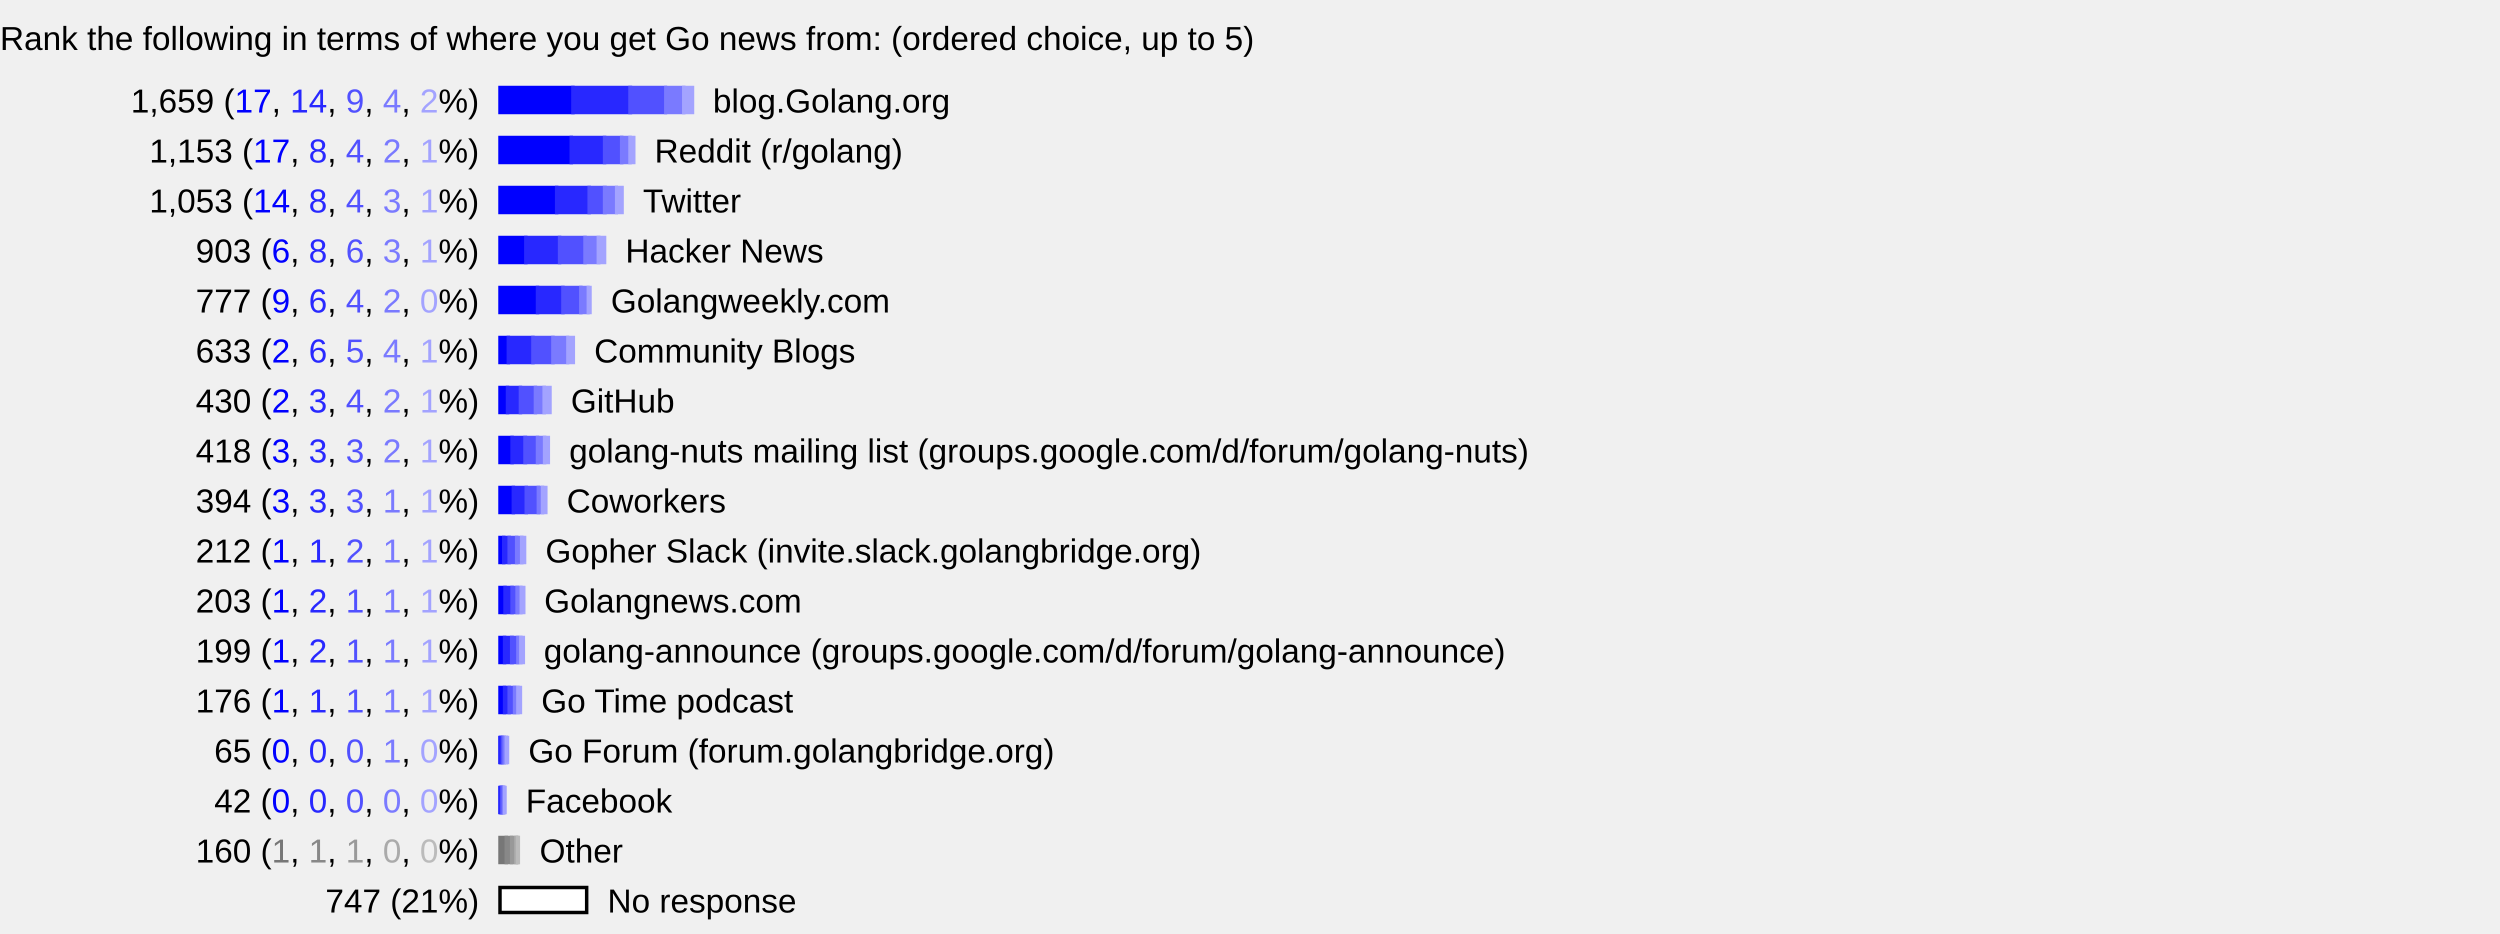
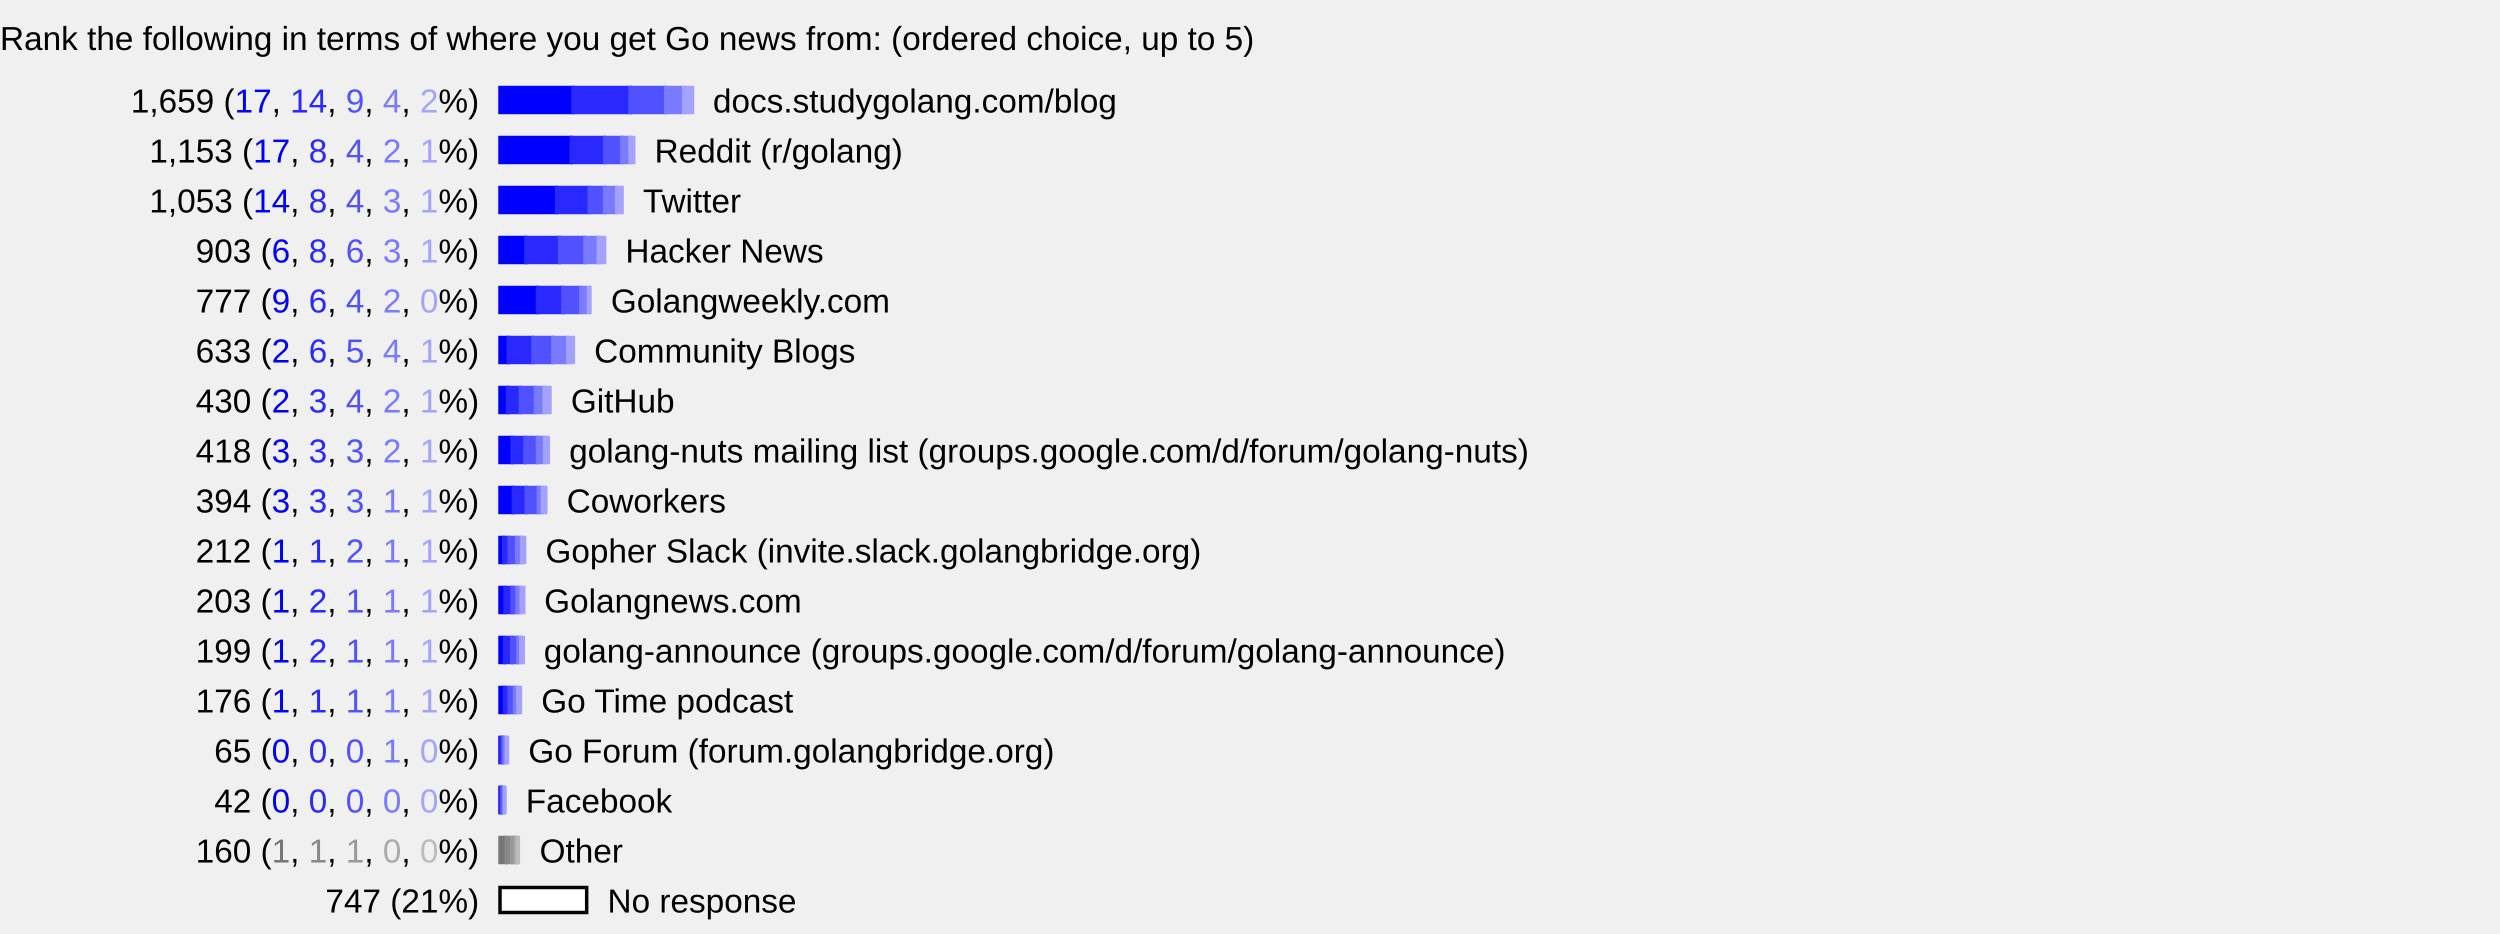
<svg xmlns="http://www.w3.org/2000/svg" width="60.00em" height="22.40em" version="1.1">
  <defs>
    <style type="text/css">
      svg {
        font-family: "Helvetica Neue", Arial, sans-serif; /* Helvetica on Mac aka sans-serif has broken U+2007 */
      }
      tspan.size {
        font-size: 0.80em;
      }
      tspan.head {
        font-weight: bold;
      }
      tspan.paren {
        font-weight: normal !important;
      }
    </style>
  </defs>
  <text x="0.00em" y="1.20em" class="head">
    <tspan class="size">Rank the following in terms of where you get Go news from: <tspan class="paren">(ordered choice, up to 5)</tspan>
    </tspan>
  </text>
  <rect x="12.00em" y="2.10em" width="1.75em" height="0.60em" stroke="#0000ff" fill="#0000ff" />
  <rect x="13.75em" y="2.10em" width="1.38em" height="0.60em" stroke="#2828ff" fill="#2828ff" />
  <rect x="15.12em" y="2.10em" width="0.85em" height="0.60em" stroke="#5151ff" fill="#5151ff" />
  <rect x="15.98em" y="2.10em" width="0.43em" height="0.60em" stroke="#7a7aff" fill="#7a7aff" />
  <rect x="16.41em" y="2.10em" width="0.21em" height="0.60em" stroke="#a3a3ff" fill="#a3a3ff" />
  <text x="11.50em" y="2.70em" text-anchor="end">
    <tspan class="size">1,659 (<tspan fill="#0000ff">17</tspan>, <tspan fill="#2828ff">14</tspan>, <tspan fill="#5151ff">9</tspan>, <tspan fill="#7a7aff">4</tspan>, <tspan fill="#a3a3ff">2</tspan>%)</tspan>
  </text>
  <text x="17.11em" y="2.70em">
-     <tspan class="size">blog.Golang.org</tspan>
+     <tspan class="size">docs.studygolang.com/blog</tspan>
  </text>
  <rect x="12.00em" y="3.30em" width="1.71em" height="0.60em" stroke="#0000ff" fill="#0000ff" />
  <rect x="13.71em" y="3.30em" width="0.80em" height="0.60em" stroke="#2828ff" fill="#2828ff" />
  <rect x="14.51em" y="3.30em" width="0.41em" height="0.60em" stroke="#5151ff" fill="#5151ff" />
  <rect x="14.92em" y="3.30em" width="0.20em" height="0.60em" stroke="#7a7aff" fill="#7a7aff" />
  <rect x="15.12em" y="3.30em" width="0.09em" height="0.60em" stroke="#a3a3ff" fill="#a3a3ff" />
  <text x="11.50em" y="3.90em" text-anchor="end">
    <tspan class="size">1,153 (<tspan fill="#0000ff">17</tspan>, <tspan fill="#2828ff">8</tspan>, <tspan fill="#5151ff">4</tspan>, <tspan fill="#7a7aff">2</tspan>, <tspan fill="#a3a3ff">1</tspan>%)</tspan>
  </text>
  <text x="15.71em" y="3.90em">
    <tspan class="size">Reddit (r/golang)</tspan>
  </text>
  <rect x="12.00em" y="4.50em" width="1.36em" height="0.60em" stroke="#0000ff" fill="#0000ff" />
  <rect x="13.36em" y="4.50em" width="0.78em" height="0.60em" stroke="#2828ff" fill="#2828ff" />
  <rect x="14.14em" y="4.50em" width="0.38em" height="0.60em" stroke="#5151ff" fill="#5151ff" />
  <rect x="14.51em" y="4.50em" width="0.28em" height="0.60em" stroke="#7a7aff" fill="#7a7aff" />
  <rect x="14.80em" y="4.50em" width="0.13em" height="0.60em" stroke="#a3a3ff" fill="#a3a3ff" />
  <text x="11.50em" y="5.10em" text-anchor="end">
    <tspan class="size">1,053 (<tspan fill="#0000ff">14</tspan>, <tspan fill="#2828ff">8</tspan>, <tspan fill="#5151ff">4</tspan>, <tspan fill="#7a7aff">3</tspan>, <tspan fill="#a3a3ff">1</tspan>%)</tspan>
  </text>
  <text x="15.43em" y="5.10em">
    <tspan class="size">Twitter</tspan>
  </text>
  <rect x="12.00em" y="5.70em" width="0.62em" height="0.60em" stroke="#0000ff" fill="#0000ff" />
  <rect x="12.62em" y="5.70em" width="0.81em" height="0.60em" stroke="#2828ff" fill="#2828ff" />
  <rect x="13.43em" y="5.70em" width="0.61em" height="0.60em" stroke="#5151ff" fill="#5151ff" />
  <rect x="14.04em" y="5.70em" width="0.33em" height="0.60em" stroke="#7a7aff" fill="#7a7aff" />
  <rect x="14.36em" y="5.70em" width="0.15em" height="0.60em" stroke="#a3a3ff" fill="#a3a3ff" />
  <text x="11.50em" y="6.30em" text-anchor="end">
    <tspan class="size">903 (<tspan fill="#0000ff">6</tspan>, <tspan fill="#2828ff">8</tspan>, <tspan fill="#5151ff">6</tspan>, <tspan fill="#7a7aff">3</tspan>, <tspan fill="#a3a3ff">1</tspan>%)</tspan>
  </text>
  <text x="15.01em" y="6.30em">
    <tspan class="size">Hacker News</tspan>
  </text>
  <rect x="12.00em" y="6.90em" width="0.90em" height="0.60em" stroke="#0000ff" fill="#0000ff" />
  <rect x="12.90em" y="6.90em" width="0.61em" height="0.60em" stroke="#2828ff" fill="#2828ff" />
  <rect x="13.51em" y="6.90em" width="0.43em" height="0.60em" stroke="#5151ff" fill="#5151ff" />
  <rect x="13.94em" y="6.90em" width="0.17em" height="0.60em" stroke="#7a7aff" fill="#7a7aff" />
  <rect x="14.12em" y="6.90em" width="0.04em" height="0.60em" stroke="#a3a3ff" fill="#a3a3ff" />
  <text x="11.50em" y="7.50em" text-anchor="end">
    <tspan class="size">777 (<tspan fill="#0000ff">9</tspan>, <tspan fill="#2828ff">6</tspan>, <tspan fill="#5151ff">4</tspan>, <tspan fill="#7a7aff">2</tspan>, <tspan fill="#a3a3ff">0</tspan>%)</tspan>
  </text>
  <text x="14.66em" y="7.50em">
    <tspan class="size">Golangweekly.com</tspan>
  </text>
  <rect x="12.00em" y="8.10em" width="0.20em" height="0.60em" stroke="#0000ff" fill="#0000ff" />
  <rect x="12.20em" y="8.10em" width="0.59em" height="0.60em" stroke="#2828ff" fill="#2828ff" />
  <rect x="12.79em" y="8.10em" width="0.48em" height="0.60em" stroke="#5151ff" fill="#5151ff" />
  <rect x="13.27em" y="8.10em" width="0.35em" height="0.60em" stroke="#7a7aff" fill="#7a7aff" />
  <rect x="13.63em" y="8.10em" width="0.13em" height="0.60em" stroke="#a3a3ff" fill="#a3a3ff" />
  <text x="11.50em" y="8.70em" text-anchor="end">
    <tspan class="size">633 (<tspan fill="#0000ff">2</tspan>, <tspan fill="#2828ff">6</tspan>, <tspan fill="#5151ff">5</tspan>, <tspan fill="#7a7aff">4</tspan>, <tspan fill="#a3a3ff">1</tspan>%)</tspan>
  </text>
  <text x="14.26em" y="8.70em">
    <tspan class="size">Community Blogs</tspan>
  </text>
  <rect x="12.00em" y="9.30em" width="0.18em" height="0.60em" stroke="#0000ff" fill="#0000ff" />
  <rect x="12.18em" y="9.30em" width="0.31em" height="0.60em" stroke="#2828ff" fill="#2828ff" />
  <rect x="12.49em" y="9.30em" width="0.36em" height="0.60em" stroke="#5151ff" fill="#5151ff" />
  <rect x="12.85em" y="9.30em" width="0.21em" height="0.60em" stroke="#7a7aff" fill="#7a7aff" />
  <rect x="13.06em" y="9.30em" width="0.14em" height="0.60em" stroke="#a3a3ff" fill="#a3a3ff" />
  <text x="11.50em" y="9.90em" text-anchor="end">
    <tspan class="size">430 (<tspan fill="#0000ff">2</tspan>, <tspan fill="#2828ff">3</tspan>, <tspan fill="#5151ff">4</tspan>, <tspan fill="#7a7aff">2</tspan>, <tspan fill="#a3a3ff">1</tspan>%)</tspan>
  </text>
  <text x="13.70em" y="9.90em">
    <tspan class="size">GitHub</tspan>
  </text>
  <rect x="12.00em" y="10.50em" width="0.29em" height="0.60em" stroke="#0000ff" fill="#0000ff" />
  <rect x="12.29em" y="10.50em" width="0.32em" height="0.60em" stroke="#2828ff" fill="#2828ff" />
  <rect x="12.60em" y="10.50em" width="0.30em" height="0.60em" stroke="#5151ff" fill="#5151ff" />
  <rect x="12.90em" y="10.50em" width="0.17em" height="0.60em" stroke="#7a7aff" fill="#7a7aff" />
  <rect x="13.07em" y="10.50em" width="0.09em" height="0.60em" stroke="#a3a3ff" fill="#a3a3ff" />
  <text x="11.50em" y="11.10em" text-anchor="end">
    <tspan class="size">418 (<tspan fill="#0000ff">3</tspan>, <tspan fill="#2828ff">3</tspan>, <tspan fill="#5151ff">3</tspan>, <tspan fill="#7a7aff">2</tspan>, <tspan fill="#a3a3ff">1</tspan>%)</tspan>
  </text>
  <text x="13.66em" y="11.10em">
    <tspan class="size">golang-nuts mailing list (groups.google.com/d/forum/golang-nuts)</tspan>
  </text>
  <rect x="12.00em" y="11.70em" width="0.32em" height="0.60em" stroke="#0000ff" fill="#0000ff" />
  <rect x="12.32em" y="11.70em" width="0.31em" height="0.60em" stroke="#2828ff" fill="#2828ff" />
  <rect x="12.63em" y="11.70em" width="0.29em" height="0.60em" stroke="#5151ff" fill="#5151ff" />
  <rect x="12.92em" y="11.70em" width="0.10em" height="0.60em" stroke="#7a7aff" fill="#7a7aff" />
  <rect x="13.02em" y="11.70em" width="0.08em" height="0.60em" stroke="#a3a3ff" fill="#a3a3ff" />
  <text x="11.50em" y="12.30em" text-anchor="end">
    <tspan class="size">394 (<tspan fill="#0000ff">3</tspan>, <tspan fill="#2828ff">3</tspan>, <tspan fill="#5151ff">3</tspan>, <tspan fill="#7a7aff">1</tspan>, <tspan fill="#a3a3ff">1</tspan>%)</tspan>
  </text>
  <text x="13.60em" y="12.30em">
    <tspan class="size">Coworkers</tspan>
  </text>
  <rect x="12.00em" y="12.90em" width="0.09em" height="0.60em" stroke="#0000ff" fill="#0000ff" />
  <rect x="12.09em" y="12.90em" width="0.13em" height="0.60em" stroke="#2828ff" fill="#2828ff" />
  <rect x="12.22em" y="12.90em" width="0.18em" height="0.60em" stroke="#5151ff" fill="#5151ff" />
  <rect x="12.40em" y="12.90em" width="0.12em" height="0.60em" stroke="#7a7aff" fill="#7a7aff" />
  <rect x="12.52em" y="12.90em" width="0.07em" height="0.60em" stroke="#a3a3ff" fill="#a3a3ff" />
  <text x="11.50em" y="13.50em" text-anchor="end">
    <tspan class="size">212 (<tspan fill="#0000ff">1</tspan>, <tspan fill="#2828ff">1</tspan>, <tspan fill="#5151ff">2</tspan>, <tspan fill="#7a7aff">1</tspan>, <tspan fill="#a3a3ff">1</tspan>%)</tspan>
  </text>
  <text x="13.09em" y="13.50em">
    <tspan class="size">Gopher Slack (invite.slack.golangbridge.org)</tspan>
  </text>
  <rect x="12.00em" y="14.10em" width="0.12em" height="0.60em" stroke="#0000ff" fill="#0000ff" />
  <rect x="12.12em" y="14.10em" width="0.17em" height="0.60em" stroke="#2828ff" fill="#2828ff" />
  <rect x="12.29em" y="14.10em" width="0.13em" height="0.60em" stroke="#5151ff" fill="#5151ff" />
  <rect x="12.41em" y="14.10em" width="0.09em" height="0.60em" stroke="#7a7aff" fill="#7a7aff" />
  <rect x="12.51em" y="14.10em" width="0.06em" height="0.60em" stroke="#a3a3ff" fill="#a3a3ff" />
  <text x="11.50em" y="14.70em" text-anchor="end">
    <tspan class="size">203 (<tspan fill="#0000ff">1</tspan>, <tspan fill="#2828ff">2</tspan>, <tspan fill="#5151ff">1</tspan>, <tspan fill="#7a7aff">1</tspan>, <tspan fill="#a3a3ff">1</tspan>%)</tspan>
  </text>
  <text x="13.06em" y="14.70em">
    <tspan class="size">Golangnews.com</tspan>
  </text>
  <rect x="12.00em" y="15.30em" width="0.11em" height="0.60em" stroke="#0000ff" fill="#0000ff" />
  <rect x="12.11em" y="15.30em" width="0.18em" height="0.60em" stroke="#2828ff" fill="#2828ff" />
  <rect x="12.28em" y="15.30em" width="0.14em" height="0.60em" stroke="#5151ff" fill="#5151ff" />
  <rect x="12.43em" y="15.30em" width="0.07em" height="0.60em" stroke="#7a7aff" fill="#7a7aff" />
  <rect x="12.50em" y="15.30em" width="0.06em" height="0.60em" stroke="#a3a3ff" fill="#a3a3ff" />
  <text x="11.50em" y="15.90em" text-anchor="end">
    <tspan class="size">199 (<tspan fill="#0000ff">1</tspan>, <tspan fill="#2828ff">2</tspan>, <tspan fill="#5151ff">1</tspan>, <tspan fill="#7a7aff">1</tspan>, <tspan fill="#a3a3ff">1</tspan>%)</tspan>
  </text>
  <text x="13.05em" y="15.90em">
    <tspan class="size">golang-announce (groups.google.com/d/forum/golang-announce)</tspan>
  </text>
  <rect x="12.00em" y="16.50em" width="0.11em" height="0.60em" stroke="#0000ff" fill="#0000ff" />
  <rect x="12.11em" y="16.50em" width="0.11em" height="0.60em" stroke="#2828ff" fill="#2828ff" />
  <rect x="12.22em" y="16.50em" width="0.13em" height="0.60em" stroke="#5151ff" fill="#5151ff" />
  <rect x="12.35em" y="16.50em" width="0.08em" height="0.60em" stroke="#7a7aff" fill="#7a7aff" />
  <rect x="12.43em" y="16.50em" width="0.06em" height="0.60em" stroke="#a3a3ff" fill="#a3a3ff" />
  <text x="11.50em" y="17.10em" text-anchor="end">
    <tspan class="size">176 (<tspan fill="#0000ff">1</tspan>, <tspan fill="#2828ff">1</tspan>, <tspan fill="#5151ff">1</tspan>, <tspan fill="#7a7aff">1</tspan>, <tspan fill="#a3a3ff">1</tspan>%)</tspan>
  </text>
  <text x="12.99em" y="17.10em">
    <tspan class="size">Go Time podcast</tspan>
  </text>
  <rect x="12.00em" y="17.70em" width="0.02em" height="0.60em" stroke="#0000ff" fill="#0000ff" />
  <rect x="12.02em" y="17.70em" width="0.04em" height="0.60em" stroke="#2828ff" fill="#2828ff" />
  <rect x="12.06em" y="17.70em" width="0.04em" height="0.60em" stroke="#5151ff" fill="#5151ff" />
  <rect x="12.10em" y="17.70em" width="0.05em" height="0.60em" stroke="#7a7aff" fill="#7a7aff" />
  <rect x="12.15em" y="17.70em" width="0.03em" height="0.60em" stroke="#a3a3ff" fill="#a3a3ff" />
  <text x="11.50em" y="18.30em" text-anchor="end">
    <tspan class="size">65 (<tspan fill="#0000ff">0</tspan>, <tspan fill="#2828ff">0</tspan>, <tspan fill="#5151ff">0</tspan>, <tspan fill="#7a7aff">1</tspan>, <tspan fill="#a3a3ff">0</tspan>%)</tspan>
  </text>
  <text x="12.68em" y="18.30em">
    <tspan class="size">Go Forum (forum.golangbridge.org)</tspan>
  </text>
  <rect x="12.00em" y="18.90em" width="0.02em" height="0.60em" stroke="#0000ff" fill="#0000ff" />
  <rect x="12.02em" y="18.90em" width="0.02em" height="0.60em" stroke="#2828ff" fill="#2828ff" />
  <rect x="12.04em" y="18.90em" width="0.04em" height="0.60em" stroke="#5151ff" fill="#5151ff" />
  <rect x="12.08em" y="18.90em" width="0.02em" height="0.60em" stroke="#7a7aff" fill="#7a7aff" />
  <rect x="12.11em" y="18.90em" width="0.01em" height="0.60em" stroke="#a3a3ff" fill="#a3a3ff" />
  <text x="11.50em" y="19.50em" text-anchor="end">
    <tspan class="size">42 (<tspan fill="#0000ff">0</tspan>, <tspan fill="#2828ff">0</tspan>, <tspan fill="#5151ff">0</tspan>, <tspan fill="#7a7aff">0</tspan>, <tspan fill="#a3a3ff">0</tspan>%)</tspan>
  </text>
  <text x="12.62em" y="19.50em">
    <tspan class="size">Facebook</tspan>
  </text>
  <rect x="12.00em" y="20.10em" width="0.15em" height="0.60em" stroke="#777777" fill="#777777" />
  <rect x="12.15em" y="20.10em" width="0.13em" height="0.60em" stroke="#888888" fill="#888888" />
  <rect x="12.28em" y="20.10em" width="0.11em" height="0.60em" stroke="#999999" fill="#999999" />
  <rect x="12.38em" y="20.10em" width="0.04em" height="0.60em" stroke="#aaaaaa" fill="#aaaaaa" />
  <rect x="12.42em" y="20.10em" width="0.02em" height="0.60em" stroke="#bbbbbb" fill="#bbbbbb" />
  <text x="11.50em" y="20.70em" text-anchor="end">
    <tspan class="size">160 (<tspan fill="#777777">1</tspan>, <tspan fill="#888888">1</tspan>, <tspan fill="#999999">1</tspan>, <tspan fill="#aaaaaa">0</tspan>, <tspan fill="#bbbbbb">0</tspan>%)</tspan>
  </text>
  <text x="12.95em" y="20.70em">
    <tspan class="size">Other</tspan>
  </text>
  <rect x="12.00em" y="21.30em" width="2.08em" height="0.60em" stroke="black" fill="white" />
  <text x="11.50em" y="21.90em" text-anchor="end">
    <tspan class="size">747 (21%)</tspan>
  </text>
  <text x="14.58em" y="21.90em">
    <tspan class="size">No response</tspan>
  </text>
</svg>
